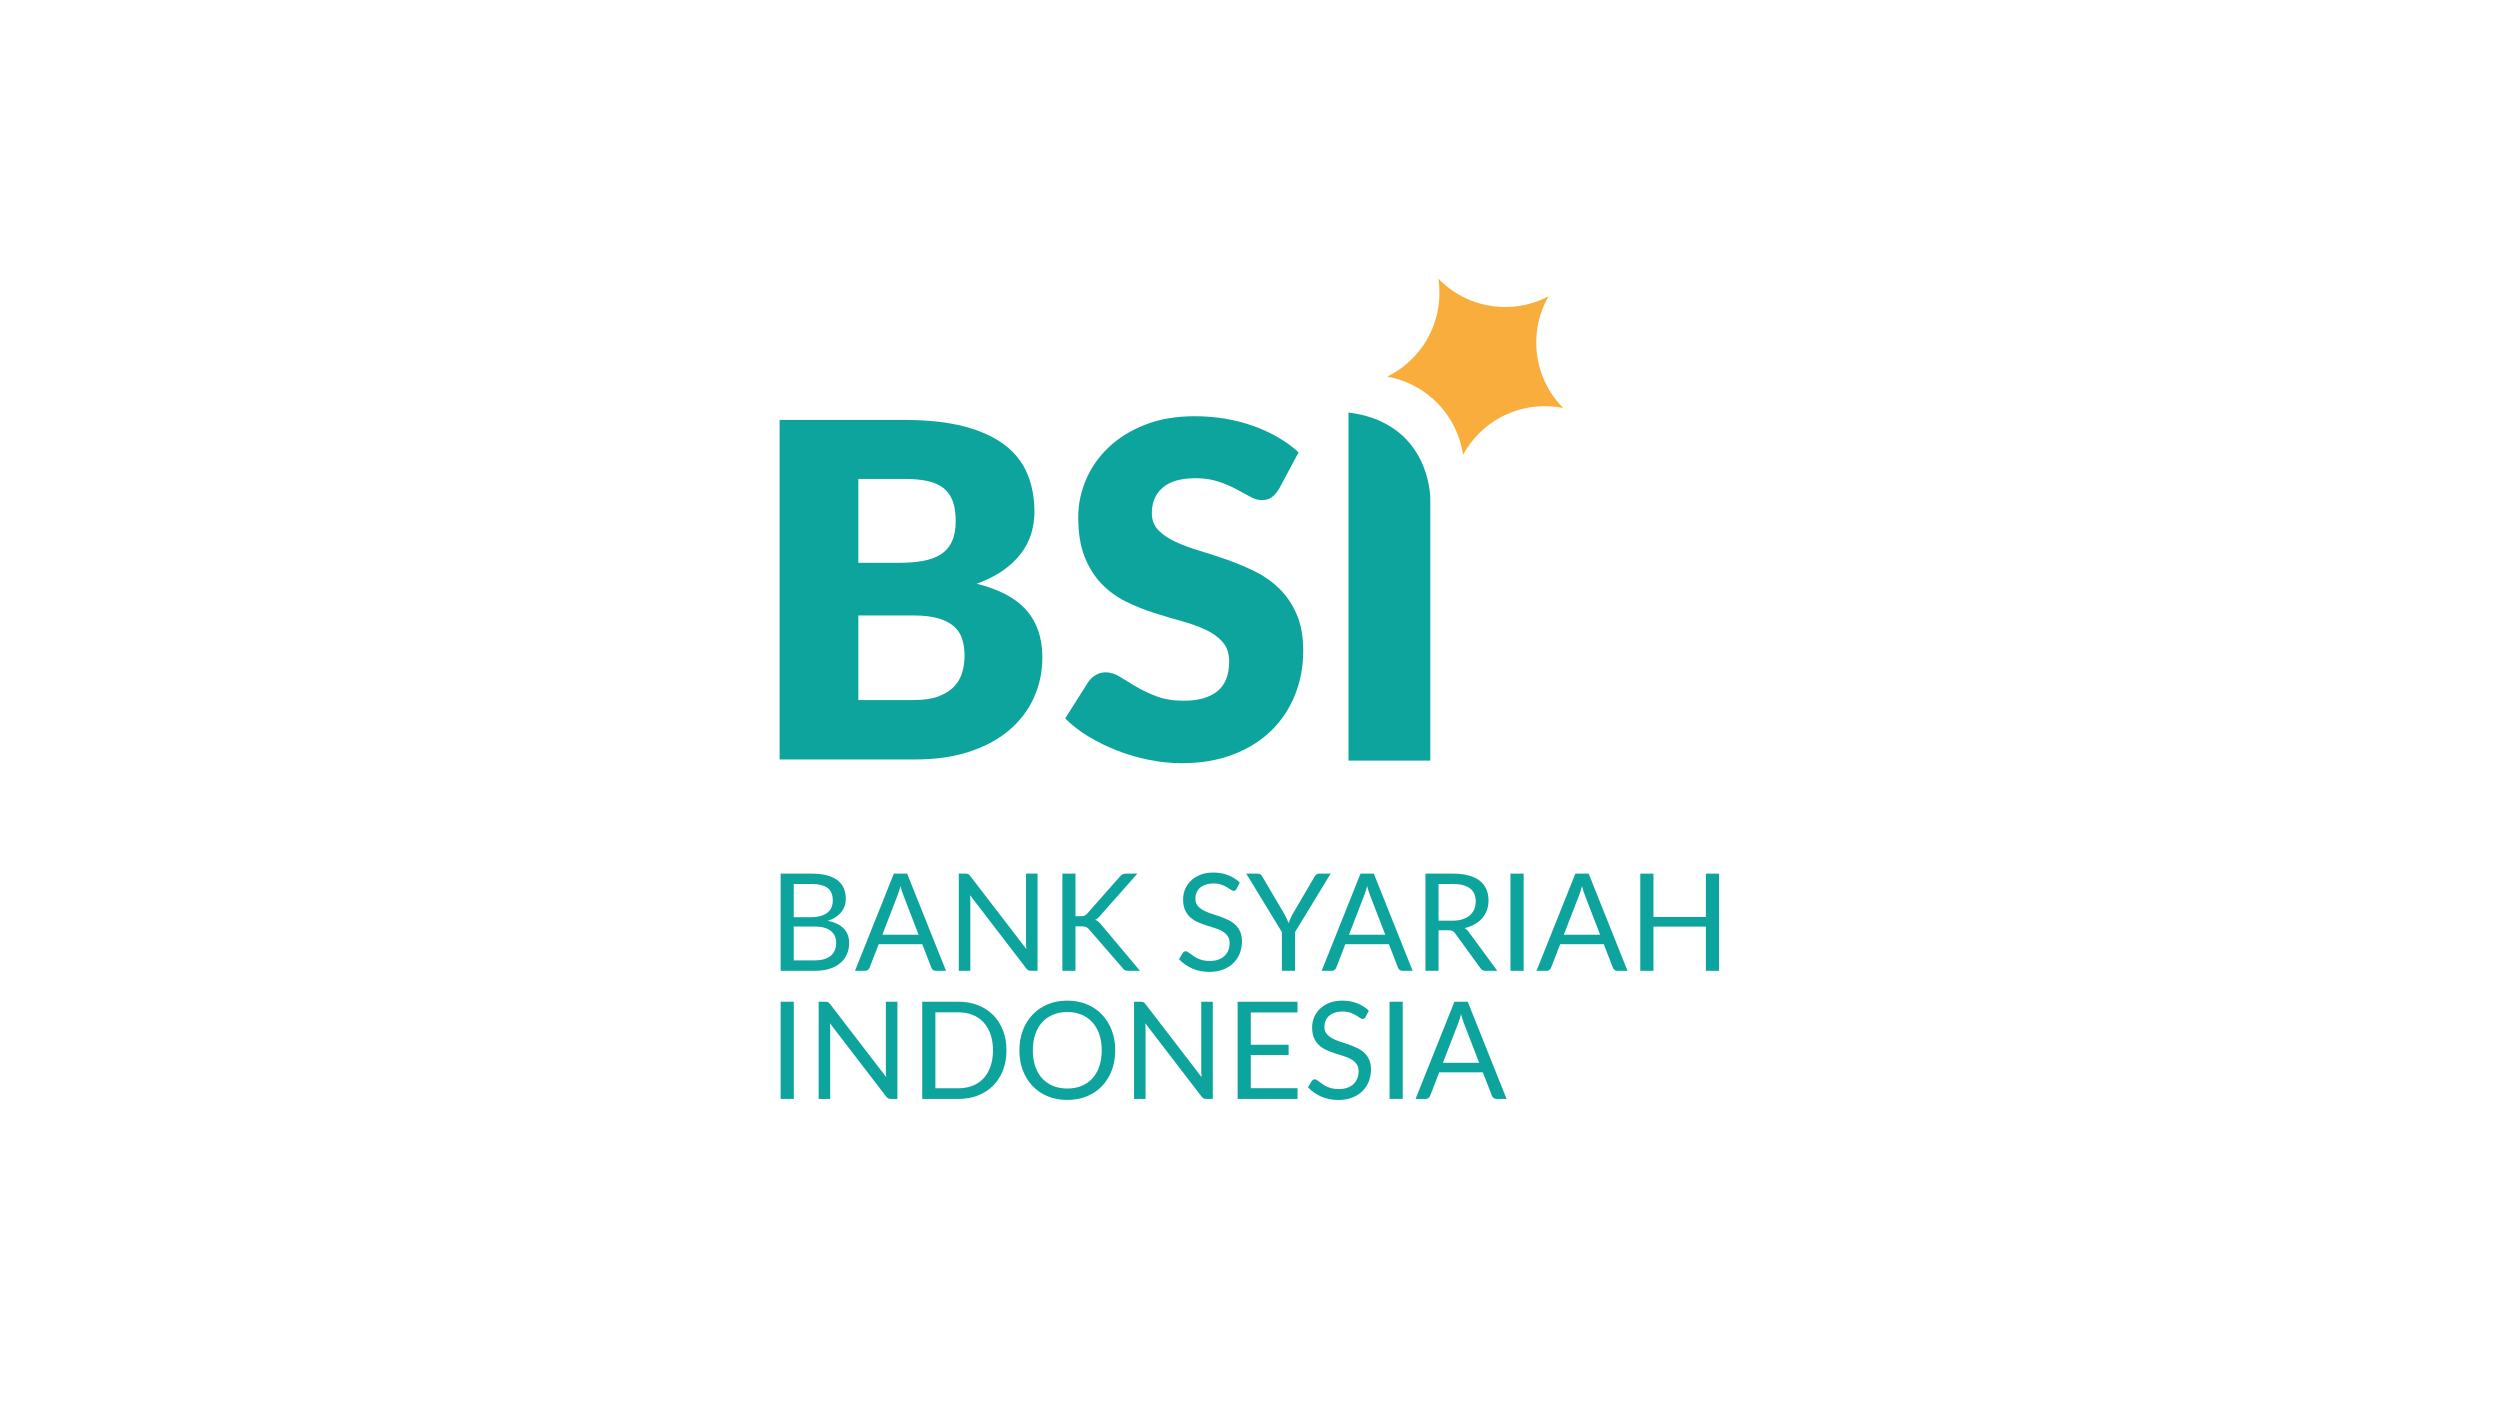
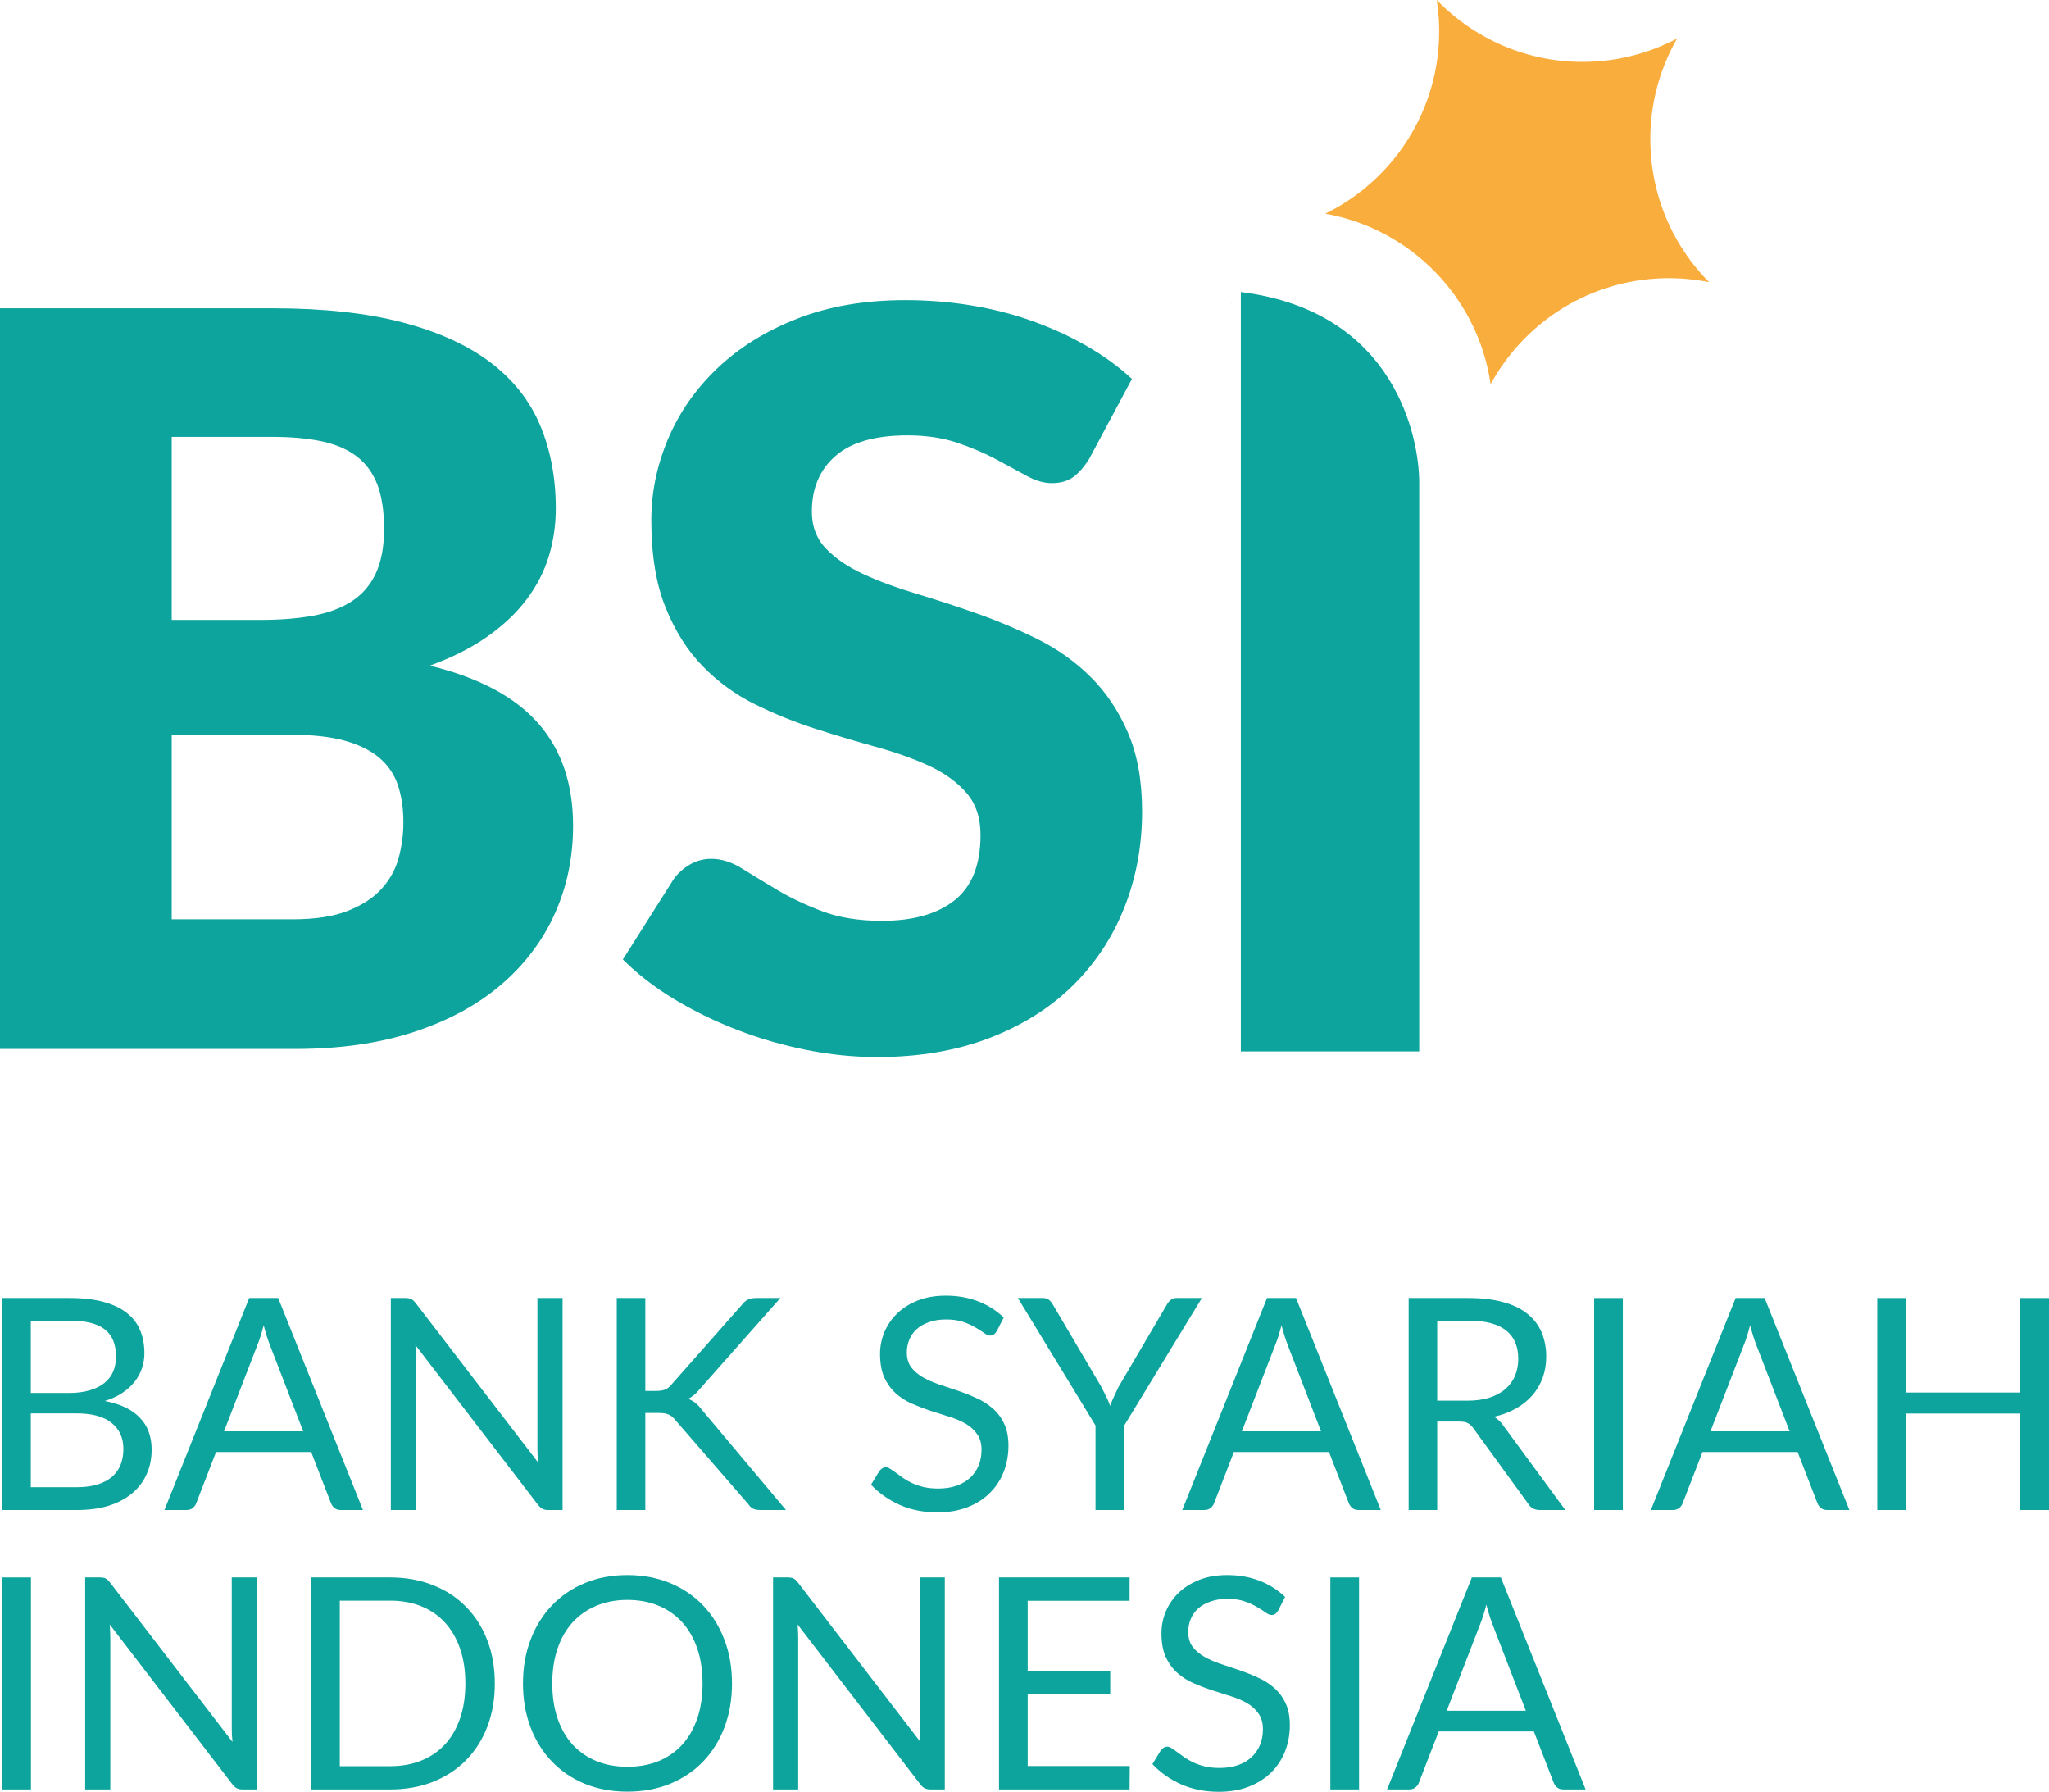
- <svg xmlns="http://www.w3.org/2000/svg" width="960" height="540" viewBox="0 0 960 540" fill="none">
+ <svg xmlns="http://www.w3.org/2000/svg" viewBox="299.37 107 360.74 315.39" fill="none">
  <path d="M516.37 160.499H516.146V160.52C516.222 160.513 516.285 160.508 516.37 160.499Z" fill="#168F8C" />
  <path d="M517.827 158.408V292.079H549.234V191.9C549.234 184.417 545.244 161.815 517.827 158.408Z" fill="#0CA49D" />
  <path d="M350.889 268.817C354.883 268.817 358.148 268.31 360.684 267.296C363.218 266.282 365.201 264.969 366.634 263.359C368.064 261.748 369.047 259.928 369.585 257.901C370.121 255.874 370.389 253.815 370.389 251.728C370.389 249.343 370.076 247.195 369.449 245.284C368.825 243.377 367.75 241.766 366.229 240.452C364.71 239.141 362.696 238.126 360.192 237.41C357.687 236.695 354.526 236.336 350.709 236.336H329.602V268.817H350.889ZM329.602 183.902V216.115H345.345C348.682 216.115 351.695 215.877 354.379 215.399C357.06 214.921 359.343 214.087 361.22 212.893C363.098 211.7 364.531 210.061 365.514 207.972C366.497 205.885 366.99 203.26 366.99 200.098C366.99 196.997 366.601 194.416 365.827 192.358C365.051 190.3 363.858 188.645 362.249 187.392C360.639 186.14 358.595 185.245 356.123 184.708C353.648 184.17 350.709 183.902 347.313 183.902H329.602ZM347.313 161.264C356.316 161.264 363.979 162.1 370.3 163.77C376.619 165.441 381.778 167.796 385.774 170.839C389.768 173.881 392.674 177.58 394.495 181.934C396.312 186.288 397.222 191.15 397.222 196.519C397.222 199.442 396.805 202.261 395.972 204.975C395.136 207.69 393.823 210.225 392.034 212.58C390.245 214.937 387.949 217.098 385.147 219.068C382.343 221.036 378.976 222.736 375.041 224.167C383.626 226.255 389.977 229.625 394.091 234.278C398.205 238.931 400.265 244.957 400.265 252.353C400.265 257.901 399.191 263.062 397.043 267.833C394.897 272.606 391.75 276.766 387.606 280.315C383.463 283.865 378.349 286.638 372.266 288.637C366.186 290.636 359.238 291.634 351.428 291.634H299.37V161.264H347.313Z" fill="#0CA49D" />
  <path d="M491.14 187.75C490.245 189.182 489.308 190.255 488.322 190.97C487.339 191.687 486.072 192.044 484.521 192.044C483.15 192.044 481.674 191.612 480.094 190.747C478.514 189.883 476.724 188.912 474.729 187.839C472.73 186.765 470.449 185.796 467.885 184.931C465.322 184.066 462.399 183.634 459.118 183.634C453.453 183.634 449.234 184.841 446.462 187.258C443.69 189.673 442.302 192.94 442.302 197.055C442.302 199.681 443.138 201.858 444.807 203.587C446.475 205.318 448.669 206.809 451.383 208.062C454.096 209.314 457.198 210.464 460.685 211.506C464.173 212.551 467.735 213.714 471.372 214.996C475.01 216.28 478.575 217.786 482.062 219.513C485.55 221.245 488.652 223.451 491.365 226.137C494.078 228.819 496.269 232.086 497.938 235.934C499.607 239.781 500.443 244.419 500.443 249.847C500.443 255.873 499.401 261.511 497.314 266.758C495.225 272.009 492.198 276.588 488.234 280.494C484.267 284.402 479.379 287.472 473.566 289.71C467.751 291.947 461.146 293.065 453.753 293.065C449.698 293.065 445.567 292.648 441.365 291.813C437.16 290.979 433.091 289.799 429.156 288.278C425.219 286.757 421.522 284.954 418.064 282.866C414.603 280.778 411.593 278.45 409.03 275.885L417.973 261.748C418.691 260.734 419.628 259.885 420.791 259.198C421.953 258.512 423.22 258.17 424.595 258.17C426.381 258.17 428.183 258.736 430.005 259.87C431.824 261.003 433.881 262.255 436.177 263.628C438.472 264.999 441.11 266.253 444.092 267.385C447.073 268.519 450.592 269.086 454.648 269.086C460.133 269.086 464.397 267.877 467.438 265.462C470.478 263.045 471.999 259.213 471.999 253.963C471.999 250.921 471.163 248.446 469.495 246.537C467.826 244.628 465.632 243.048 462.922 241.794C460.205 240.541 457.12 239.438 453.662 238.483C450.204 237.531 446.655 236.471 443.02 235.307C439.38 234.143 435.833 232.713 432.375 231.013C428.915 229.313 425.829 227.076 423.119 224.302C420.403 221.528 418.211 218.069 416.543 213.922C414.874 209.777 414.038 204.661 414.038 198.576C414.038 193.686 415.021 188.912 416.99 184.26C418.959 179.607 421.849 175.461 425.666 171.823C429.483 168.185 434.165 165.277 439.709 163.098C445.254 160.921 451.605 159.832 458.762 159.832C462.756 159.832 466.647 160.145 470.435 160.772C474.22 161.398 477.814 162.324 481.213 163.546C484.613 164.769 487.786 166.23 490.738 167.931C493.69 169.631 496.328 171.554 498.653 173.701L491.14 187.75Z" fill="#0CA49D" />
  <path d="M552.676 110.23C552.607 109.138 552.482 108.062 552.318 107C559.345 114.256 569.38 118.51 580.249 117.823C585.447 117.494 590.308 116.06 594.635 113.779C591.274 119.646 589.531 126.527 589.99 133.78C590.557 142.759 594.398 150.744 600.266 156.67C597.264 156.065 594.138 155.833 590.937 156.036C578.221 156.841 567.489 164.207 561.806 174.626C559.561 159.225 547.62 147.252 532.689 144.617C545.304 138.449 553.617 125.119 552.676 110.23Z" fill="#F9AD3C" />
  <path d="M312.865 368.781C314.306 368.781 315.548 368.616 316.589 368.287C317.631 367.957 318.482 367.497 319.142 366.906C319.819 366.299 320.313 365.587 320.626 364.771C320.938 363.938 321.095 363.026 321.095 362.036C321.095 360.109 320.409 358.59 319.037 357.479C317.666 356.351 315.608 355.786 312.865 355.786H304.792V368.781H312.865ZM304.792 339.458V352.192H311.459C312.883 352.192 314.115 352.036 315.157 351.724C316.216 351.411 317.084 350.977 317.761 350.422C318.456 349.866 318.968 349.198 319.298 348.416C319.628 347.618 319.793 346.75 319.793 345.812C319.793 343.607 319.133 342.001 317.813 340.994C316.494 339.97 314.445 339.458 311.667 339.458H304.792ZM311.667 335.473C313.959 335.473 315.93 335.699 317.579 336.15C319.246 336.602 320.609 337.244 321.668 338.078C322.744 338.911 323.534 339.935 324.038 341.151C324.541 342.348 324.793 343.703 324.793 345.213C324.793 346.133 324.645 347.019 324.35 347.869C324.072 348.703 323.647 349.484 323.074 350.213C322.501 350.942 321.772 351.602 320.886 352.192C320.018 352.765 318.994 353.234 317.813 353.599C320.557 354.12 322.614 355.101 323.985 356.542C325.374 357.965 326.069 359.84 326.069 362.167C326.069 363.747 325.774 365.188 325.183 366.49C324.61 367.792 323.76 368.912 322.631 369.849C321.52 370.787 320.149 371.516 318.517 372.037C316.885 372.54 315.027 372.792 312.943 372.792H299.766V335.473H311.667Z" fill="#0CA49D" />
  <path d="M352.748 358.937L346.888 343.755C346.715 343.303 346.532 342.783 346.341 342.192C346.15 341.585 345.968 340.942 345.794 340.265C345.43 341.671 345.057 342.843 344.675 343.781L338.815 358.937H352.748ZM363.269 372.792H359.363C358.911 372.792 358.547 372.679 358.269 372.453C357.991 372.228 357.783 371.941 357.644 371.594L354.154 362.583H337.409L333.919 371.594C333.815 371.906 333.615 372.184 333.32 372.427C333.025 372.67 332.66 372.792 332.226 372.792H328.32L343.242 335.473H348.347L363.269 372.792Z" fill="#0CA49D" />
  <path d="M398.414 335.473V372.792H395.888C395.488 372.792 395.15 372.722 394.872 372.584C394.612 372.445 394.351 372.21 394.091 371.88L372.501 343.755C372.536 344.189 372.562 344.614 372.58 345.031C372.597 345.448 372.606 345.838 372.606 346.203V372.792H368.178V335.473H370.783C371.008 335.473 371.199 335.491 371.356 335.525C371.512 335.543 371.651 335.586 371.772 335.656C371.894 335.708 372.015 335.795 372.137 335.916C372.258 336.02 372.389 336.159 372.528 336.333L394.117 364.432C394.082 363.981 394.047 363.547 394.013 363.13C393.995 362.696 393.987 362.288 393.987 361.906V335.473H398.414Z" fill="#0CA49D" />
  <path d="M412.981 351.828H414.882C415.541 351.828 416.071 351.75 416.47 351.594C416.87 351.42 417.234 351.133 417.564 350.734L429.986 336.671C430.334 336.22 430.698 335.907 431.08 335.734C431.462 335.56 431.931 335.473 432.486 335.473H436.757L422.538 351.541C422.191 351.958 421.852 352.305 421.523 352.583C421.21 352.844 420.871 353.061 420.507 353.234C420.976 353.39 421.401 353.625 421.783 353.937C422.165 354.232 422.538 354.623 422.903 355.109L437.747 372.792H433.372C433.042 372.792 432.756 372.775 432.512 372.74C432.287 372.688 432.087 372.618 431.913 372.532C431.74 372.427 431.584 372.314 431.445 372.193C431.323 372.054 431.202 371.898 431.08 371.724L418.215 356.906C417.868 356.472 417.495 356.168 417.095 355.995C416.696 355.804 416.088 355.708 415.272 355.708H412.981V372.792H407.954V335.473H412.981V351.828Z" fill="#0CA49D" />
  <path d="M474.856 341.307C474.7 341.567 474.526 341.767 474.335 341.906C474.162 342.027 473.945 342.088 473.684 342.088C473.389 342.088 473.042 341.94 472.642 341.645C472.243 341.35 471.74 341.029 471.132 340.682C470.542 340.317 469.821 339.987 468.97 339.692C468.137 339.397 467.121 339.249 465.923 339.249C464.795 339.249 463.797 339.406 462.929 339.718C462.078 340.013 461.357 340.421 460.767 340.942C460.194 341.463 459.76 342.079 459.465 342.791C459.17 343.486 459.022 344.241 459.022 345.057C459.022 346.099 459.274 346.967 459.777 347.661C460.298 348.338 460.975 348.92 461.809 349.406C462.659 349.892 463.614 350.317 464.673 350.682C465.75 351.029 466.844 351.394 467.955 351.776C469.083 352.158 470.177 352.592 471.236 353.078C472.313 353.547 473.267 354.146 474.101 354.875C474.952 355.604 475.629 356.498 476.132 357.557C476.653 358.616 476.913 359.918 476.913 361.464C476.913 363.096 476.636 364.632 476.08 366.073C475.524 367.497 474.708 368.738 473.632 369.797C472.573 370.856 471.262 371.689 469.7 372.297C468.154 372.905 466.392 373.209 464.413 373.209C461.982 373.209 459.777 372.775 457.798 371.906C455.819 371.021 454.126 369.832 452.72 368.339L454.178 365.943C454.317 365.752 454.482 365.596 454.673 365.474C454.881 365.335 455.107 365.266 455.35 365.266C455.576 365.266 455.828 365.361 456.105 365.552C456.401 365.726 456.73 365.951 457.095 366.229C457.46 366.507 457.876 366.811 458.345 367.141C458.814 367.471 459.343 367.774 459.934 368.052C460.541 368.33 461.227 368.564 461.991 368.755C462.755 368.929 463.614 369.016 464.569 369.016C465.767 369.016 466.835 368.851 467.772 368.521C468.71 368.191 469.5 367.731 470.142 367.141C470.802 366.533 471.306 365.813 471.653 364.979C472 364.146 472.174 363.217 472.174 362.193C472.174 361.064 471.913 360.144 471.392 359.432C470.889 358.703 470.22 358.095 469.387 357.609C468.554 357.123 467.599 356.715 466.522 356.385C465.446 356.038 464.352 355.691 463.241 355.344C462.13 354.979 461.036 354.562 459.96 354.094C458.883 353.625 457.928 353.017 457.095 352.271C456.262 351.524 455.585 350.595 455.064 349.484C454.56 348.356 454.308 346.967 454.308 345.317C454.308 343.998 454.56 342.722 455.064 341.489C455.585 340.256 456.331 339.163 457.303 338.208C458.293 337.253 459.5 336.489 460.923 335.916C462.364 335.343 464.014 335.057 465.871 335.057C467.955 335.057 469.847 335.387 471.549 336.046C473.267 336.706 474.778 337.661 476.08 338.911L474.856 341.307Z" fill="#0CA49D" />
  <path d="M497.295 357.922V372.792H492.243V357.922L478.571 335.473H482.998C483.449 335.473 483.805 335.586 484.066 335.812C484.326 336.02 484.552 336.298 484.743 336.645L493.285 351.151C493.597 351.758 493.884 352.331 494.144 352.87C494.405 353.39 494.63 353.92 494.821 354.458C495.012 353.92 495.229 353.39 495.472 352.87C495.715 352.331 495.985 351.758 496.28 351.151L504.796 336.645C504.952 336.35 505.169 336.081 505.447 335.838C505.724 335.595 506.08 335.473 506.514 335.473H510.968L497.295 357.922Z" fill="#0CA49D" />
  <path d="M531.943 358.937L526.083 343.755C525.91 343.303 525.727 342.783 525.536 342.192C525.345 341.585 525.163 340.942 524.99 340.265C524.625 341.671 524.252 342.843 523.87 343.781L518.01 358.937H531.943ZM542.464 372.792H538.558C538.106 372.792 537.742 372.679 537.464 372.453C537.186 372.228 536.978 371.941 536.839 371.594L533.349 362.583H516.604L513.114 371.594C513.01 371.906 512.81 372.184 512.515 372.427C512.22 372.67 511.855 372.792 511.421 372.792H507.515L522.437 335.473H527.542L542.464 372.792Z" fill="#0CA49D" />
  <path d="M557.712 353.547C559.171 353.547 560.456 353.373 561.567 353.026C562.695 352.661 563.633 352.158 564.379 351.515C565.143 350.856 565.716 350.074 566.098 349.172C566.48 348.269 566.671 347.27 566.671 346.177C566.671 343.954 565.942 342.279 564.483 341.151C563.025 340.022 560.838 339.458 557.921 339.458H552.4V353.547H557.712ZM574.953 372.792H570.473C569.553 372.792 568.876 372.436 568.442 371.724L558.754 358.391C558.459 357.974 558.138 357.679 557.791 357.505C557.461 357.314 556.94 357.219 556.228 357.219H552.4V372.792H547.374V335.473H557.921C560.282 335.473 562.322 335.716 564.041 336.203C565.76 336.671 567.175 337.357 568.286 338.26C569.414 339.163 570.248 340.256 570.786 341.541C571.324 342.809 571.593 344.232 571.593 345.812C571.593 347.132 571.385 348.364 570.968 349.51C570.551 350.656 569.944 351.689 569.145 352.609C568.364 353.512 567.4 354.285 566.254 354.927C565.126 355.569 563.841 356.055 562.4 356.385C563.042 356.75 563.598 357.279 564.067 357.974L574.953 372.792Z" fill="#0CA49D" />
  <path d="M585.081 372.792H580.028V335.473H585.081V372.792Z" fill="#0CA49D" />
  <path d="M614.445 358.937L608.585 343.755C608.412 343.303 608.229 342.783 608.038 342.192C607.847 341.585 607.665 340.942 607.492 340.265C607.127 341.671 606.754 342.843 606.372 343.781L600.512 358.937H614.445ZM624.966 372.792H621.06C620.608 372.792 620.244 372.679 619.966 372.453C619.688 372.228 619.48 371.941 619.341 371.594L615.851 362.583H599.106L595.616 371.594C595.512 371.906 595.312 372.184 595.017 372.427C594.722 372.67 594.357 372.792 593.923 372.792H590.017L604.939 335.473H610.044L624.966 372.792Z" fill="#0CA49D" />
  <path d="M660.111 335.473V372.792H655.059V355.812H634.928V372.792H629.876V335.473H634.928V352.114H655.059V335.473H660.111Z" fill="#0CA49D" />
  <path d="M304.818 421.978H299.766V384.659H304.818V421.978Z" fill="#0CA49D" />
  <path d="M344.599 384.659V421.978H342.073C341.674 421.978 341.335 421.908 341.058 421.769C340.797 421.63 340.537 421.396 340.276 421.066L318.687 392.94C318.722 393.374 318.748 393.8 318.765 394.216C318.782 394.633 318.791 395.024 318.791 395.388V421.978H314.364V384.659H316.968C317.194 384.659 317.385 384.676 317.541 384.711C317.697 384.728 317.836 384.772 317.958 384.841C318.079 384.893 318.201 384.98 318.322 385.102C318.444 385.206 318.574 385.345 318.713 385.518L340.302 413.618C340.268 413.167 340.233 412.732 340.198 412.316C340.181 411.882 340.172 411.474 340.172 411.092V384.659H344.599Z" fill="#0CA49D" />
  <path d="M386.485 403.331C386.485 406.126 386.042 408.67 385.157 410.962C384.271 413.253 383.021 415.215 381.406 416.847C379.792 418.479 377.847 419.747 375.573 420.649C373.316 421.535 370.816 421.978 368.073 421.978H354.14V384.659H368.073C370.816 384.659 373.316 385.11 375.573 386.013C377.847 386.899 379.792 388.166 381.406 389.815C383.021 391.447 384.271 393.409 385.157 395.701C386.042 397.993 386.485 400.536 386.485 403.331ZM381.302 403.331C381.302 401.039 380.99 398.991 380.365 397.185C379.74 395.38 378.854 393.852 377.708 392.602C376.563 391.352 375.174 390.397 373.542 389.737C371.91 389.077 370.087 388.748 368.073 388.748H359.192V417.889H368.073C370.087 417.889 371.91 417.559 373.542 416.899C375.174 416.24 376.563 415.293 377.708 414.061C378.854 412.811 379.74 411.283 380.365 409.477C380.99 407.672 381.302 405.623 381.302 403.331Z" fill="#0CA49D" />
  <path d="M428.244 403.331C428.244 406.126 427.801 408.696 426.915 411.04C426.03 413.366 424.78 415.371 423.165 417.056C421.551 418.74 419.606 420.05 417.332 420.988C415.075 421.908 412.575 422.368 409.831 422.368C407.088 422.368 404.588 421.908 402.331 420.988C400.074 420.05 398.138 418.74 396.524 417.056C394.909 415.371 393.659 413.366 392.774 411.04C391.888 408.696 391.445 406.126 391.445 403.331C391.445 400.536 391.888 397.975 392.774 395.649C393.659 393.305 394.909 391.291 396.524 389.607C398.138 387.906 400.074 386.586 402.331 385.649C404.588 384.711 407.088 384.242 409.831 384.242C412.575 384.242 415.075 384.711 417.332 385.649C419.606 386.586 421.551 387.906 423.165 389.607C424.78 391.291 426.03 393.305 426.915 395.649C427.801 397.975 428.244 400.536 428.244 403.331ZM423.061 403.331C423.061 401.039 422.749 398.982 422.124 397.159C421.499 395.336 420.613 393.8 419.467 392.55C418.321 391.282 416.932 390.31 415.3 389.633C413.668 388.956 411.845 388.617 409.831 388.617C407.835 388.617 406.021 388.956 404.389 389.633C402.757 390.31 401.359 391.282 400.196 392.55C399.05 393.8 398.164 395.336 397.539 397.159C396.914 398.982 396.602 401.039 396.602 403.331C396.602 405.623 396.914 407.68 397.539 409.503C398.164 411.309 399.05 412.845 400.196 414.113C401.359 415.363 402.757 416.326 404.389 417.003C406.021 417.663 407.835 417.993 409.831 417.993C411.845 417.993 413.668 417.663 415.3 417.003C416.932 416.326 418.321 415.363 419.467 414.113C420.613 412.845 421.499 411.309 422.124 409.503C422.749 407.68 423.061 405.623 423.061 403.331Z" fill="#0CA49D" />
  <path d="M465.707 384.659V421.978H463.181C462.782 421.978 462.443 421.908 462.166 421.769C461.905 421.63 461.645 421.396 461.384 421.066L439.795 392.94C439.83 393.374 439.856 393.8 439.873 394.216C439.891 394.633 439.899 395.024 439.899 395.388V421.978H435.472V384.659H438.076C438.302 384.659 438.493 384.676 438.649 384.711C438.805 384.728 438.944 384.772 439.066 384.841C439.187 384.893 439.309 384.98 439.43 385.102C439.552 385.206 439.682 385.345 439.821 385.518L461.41 413.618C461.376 413.167 461.341 412.732 461.306 412.316C461.289 411.882 461.28 411.474 461.28 411.092V384.659H465.707Z" fill="#0CA49D" />
  <path d="M498.27 417.863L498.243 421.978H475.248V384.659H498.243V388.774H480.3V401.17H494.832V405.128H480.3V417.863H498.27Z" fill="#0CA49D" />
  <path d="M524.398 390.492C524.242 390.753 524.068 390.952 523.877 391.091C523.703 391.213 523.486 391.274 523.226 391.274C522.931 391.274 522.584 391.126 522.184 390.831C521.785 390.536 521.281 390.215 520.674 389.867C520.084 389.503 519.363 389.173 518.512 388.878C517.679 388.583 516.663 388.435 515.465 388.435C514.337 388.435 513.339 388.591 512.47 388.904C511.62 389.199 510.899 389.607 510.309 390.128C509.736 390.649 509.302 391.265 509.007 391.977C508.712 392.671 508.564 393.426 508.564 394.242C508.564 395.284 508.816 396.152 509.319 396.847C509.84 397.524 510.517 398.105 511.351 398.592C512.201 399.078 513.156 399.503 514.215 399.868C515.292 400.215 516.385 400.579 517.497 400.961C518.625 401.343 519.719 401.777 520.778 402.263C521.854 402.732 522.809 403.331 523.643 404.06C524.493 404.79 525.171 405.684 525.674 406.743C526.195 407.802 526.455 409.104 526.455 410.649C526.455 412.281 526.177 413.818 525.622 415.259C525.066 416.682 524.25 417.924 523.174 418.983C522.115 420.042 520.804 420.875 519.241 421.483C517.696 422.09 515.934 422.394 513.955 422.394C511.524 422.394 509.319 421.96 507.34 421.092C505.361 420.207 503.668 419.017 502.262 417.524L503.72 415.128C503.859 414.937 504.024 414.781 504.215 414.66C504.423 414.521 504.649 414.451 504.892 414.451C505.118 414.451 505.369 414.547 505.647 414.738C505.942 414.911 506.272 415.137 506.637 415.415C507.001 415.693 507.418 415.996 507.887 416.326C508.356 416.656 508.885 416.96 509.476 417.238C510.083 417.516 510.769 417.75 511.533 417.941C512.297 418.115 513.156 418.201 514.111 418.201C515.309 418.201 516.377 418.036 517.314 417.707C518.252 417.377 519.042 416.917 519.684 416.326C520.344 415.719 520.847 414.998 521.195 414.165C521.542 413.331 521.716 412.403 521.716 411.378C521.716 410.25 521.455 409.33 520.934 408.618C520.431 407.889 519.762 407.281 518.929 406.795C518.096 406.309 517.141 405.901 516.064 405.571C514.988 405.224 513.894 404.876 512.783 404.529C511.672 404.165 510.578 403.748 509.502 403.279C508.425 402.81 507.47 402.203 506.637 401.456C505.804 400.71 505.126 399.781 504.606 398.67C504.102 397.541 503.85 396.152 503.85 394.503C503.85 393.183 504.102 391.907 504.606 390.675C505.126 389.442 505.873 388.348 506.845 387.393C507.835 386.438 509.041 385.675 510.465 385.102C511.906 384.529 513.556 384.242 515.413 384.242C517.497 384.242 519.389 384.572 521.09 385.232C522.809 385.892 524.32 386.846 525.622 388.096L524.398 390.492Z" fill="#0CA49D" />
  <path d="M538.642 421.978H533.589V384.659H538.642V421.978Z" fill="#0CA49D" />
  <path d="M568.006 408.123L562.146 392.94C561.973 392.489 561.79 391.968 561.599 391.378C561.408 390.77 561.226 390.128 561.052 389.451C560.688 390.857 560.315 392.029 559.933 392.966L554.073 408.123H568.006ZM578.527 421.978H574.621C574.169 421.978 573.805 421.865 573.527 421.639C573.249 421.413 573.041 421.127 572.902 420.78L569.412 411.769H552.667L549.177 420.78C549.073 421.092 548.873 421.37 548.578 421.613C548.283 421.856 547.918 421.978 547.484 421.978H543.578L558.5 384.659H563.605L578.527 421.978Z" fill="#0CA49D" />
</svg>
